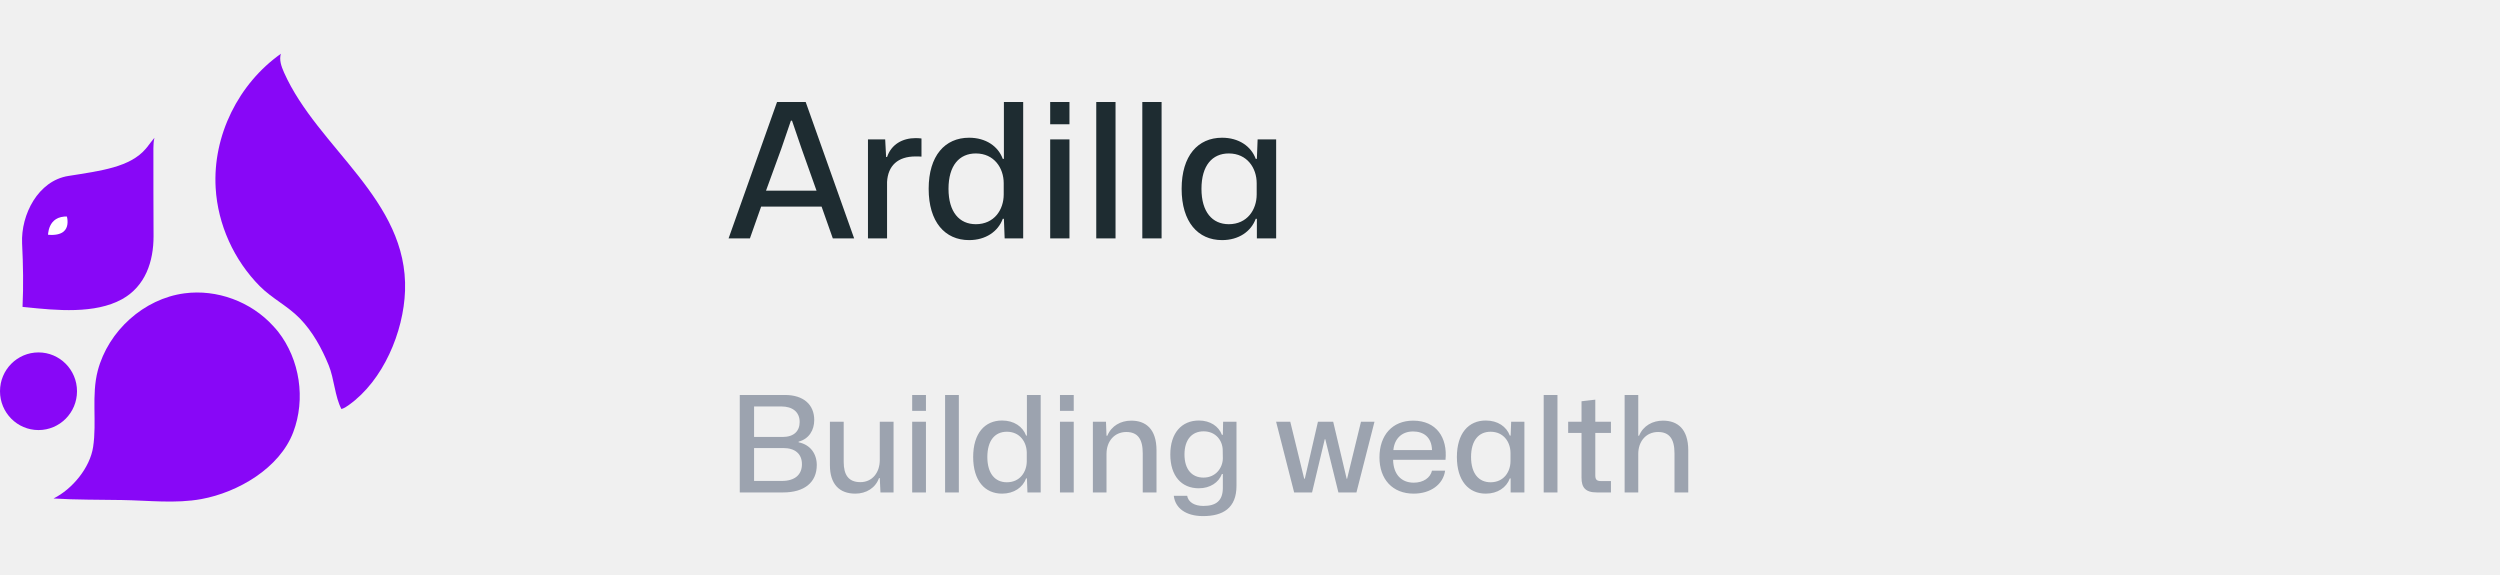
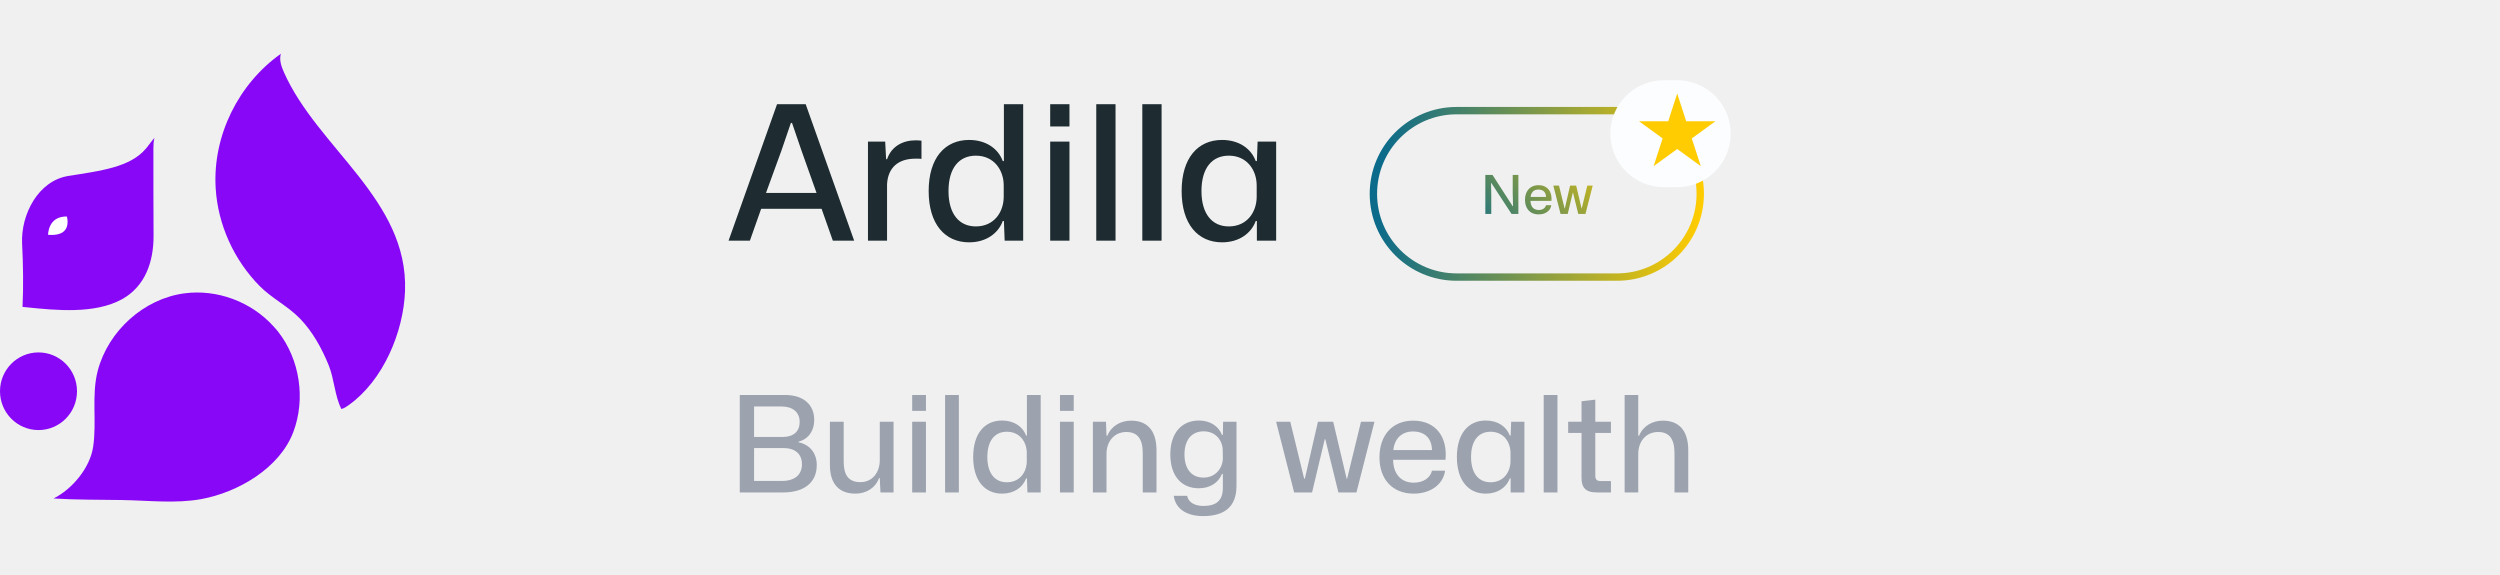
<svg xmlns="http://www.w3.org/2000/svg" width="187" height="43" viewBox="0 0 187 43" fill="none">
  <path d="M11.474 11.082C11.474 13.276 11.474 15.477 11.486 17.671C11.486 19.564 10.877 21.406 9.133 22.378C7.096 23.504 4.204 23.216 1.933 22.98C1.844 22.98 1.768 22.96 1.685 22.954C1.761 21.374 1.73 19.775 1.653 18.201C1.558 16.065 2.84 13.52 5.117 13.161C7.585 12.771 9.735 12.502 10.903 11.127C10.941 11.089 10.979 11.044 11.011 10.999C11.182 10.763 11.366 10.539 11.55 10.309C11.493 10.558 11.474 10.82 11.474 11.076V11.082Z" fill="#8807F7" />
  <path d="M4.01 37.287C5.71 37.395 7.423 37.37 9.123 37.402C11.109 37.434 13.145 37.683 15.061 37.331C17.814 36.826 20.91 35.016 21.932 32.336C22.877 29.854 22.433 26.893 20.802 24.808C20.688 24.667 20.568 24.526 20.434 24.386C18.785 22.569 16.229 21.616 13.793 21.942C10.766 22.345 8.102 24.744 7.315 27.718C6.827 29.573 7.252 31.543 6.966 33.43C6.732 34.99 5.406 36.59 4.004 37.287H4.01Z" fill="#8807F7" />
  <path d="M21.016 4C20.863 4.467 21.047 4.972 21.244 5.42C23.769 11.093 30.532 14.931 30.297 21.75C30.189 24.832 28.666 28.453 26.11 30.282C25.926 30.416 25.755 30.532 25.539 30.596C25.05 29.674 25 28.331 24.587 27.321C24.067 26.048 23.382 24.8 22.424 23.816C21.504 22.875 20.356 22.332 19.436 21.41C17.508 19.466 16.29 16.805 16.131 14.055C15.903 10.14 17.844 6.251 21.022 4.013L21.016 4Z" fill="#8807F7" />
-   <path d="M3.457 17.686C3.457 17.686 3.368 15.978 5.107 16.061C5.107 16.061 5.741 17.929 3.457 17.686V17.686Z" fill="white" stroke="#8807F7" stroke-width="0.267" stroke-miterlimit="10" />
+   <path d="M3.457 17.686C3.457 17.686 3.368 15.978 5.107 16.061C5.107 16.061 5.741 17.929 3.457 17.686Z" fill="white" stroke="#8807F7" stroke-width="0.267" stroke-miterlimit="10" />
  <path d="M2.88 32.169C4.471 32.169 5.76 30.869 5.76 29.265C5.76 27.661 4.471 26.361 2.88 26.361C1.289 26.361 0 27.661 0 29.265C0 30.869 1.289 32.169 2.88 32.169Z" fill="#8807F7" />
-   <path d="M54.497 17.834H56.093L56.933 15.454H61.455L62.295 17.834H63.891L60.265 7.628H58.123L54.497 17.834ZM57.297 14.264L58.445 11.114L59.159 9.028H59.243L59.957 11.114L61.077 14.264H57.297ZM64.924 17.834H66.352V13.606C66.421 12.388 67.163 11.702 68.48 11.702C68.647 11.702 68.816 11.702 68.927 11.716V10.358C68.802 10.344 68.662 10.33 68.493 10.33C67.513 10.33 66.674 10.792 66.352 11.744H66.281L66.212 10.428H64.924V17.834ZM72.488 17.96C73.734 17.96 74.658 17.316 75.008 16.364H75.092L75.148 17.834H76.534V7.628H75.092V11.884H75.008C74.658 10.932 73.734 10.302 72.488 10.302C70.682 10.302 69.464 11.646 69.464 14.124C69.464 16.602 70.682 17.96 72.488 17.96ZM72.992 16.77C71.76 16.77 70.948 15.86 70.948 14.124C70.948 12.374 71.76 11.478 72.992 11.478C74.364 11.478 75.078 12.57 75.078 13.704V14.544C75.078 15.692 74.364 16.77 72.992 16.77ZM78.554 9.294H79.996V7.628H78.554V9.294ZM78.554 17.834H79.996V10.428H78.554V17.834ZM82 17.834H83.442V7.628H82V17.834ZM85.445 17.834H86.887V7.628H85.445V17.834ZM91.41 17.96C92.656 17.96 93.58 17.316 93.93 16.364H94.014V17.834H95.456V10.428H94.07L94.014 11.884H93.93C93.58 10.932 92.656 10.302 91.41 10.302C89.604 10.302 88.386 11.646 88.386 14.124C88.386 16.602 89.604 17.96 91.41 17.96ZM91.914 16.77C90.682 16.77 89.87 15.86 89.87 14.124C89.87 12.374 90.682 11.478 91.914 11.478C93.286 11.478 94 12.57 94 13.704V14.544C94 15.692 93.286 16.77 91.914 16.77Z" fill="#1E2C31" />
  <path d="M55.335 36.834H58.585C60.155 36.834 61.095 36.094 61.095 34.784C61.095 33.954 60.625 33.264 59.735 33.084V33.034C60.515 32.834 60.905 32.174 60.905 31.414C60.905 30.294 60.135 29.544 58.715 29.544H55.335V36.834ZM56.405 32.684V30.404H58.455C59.275 30.404 59.815 30.814 59.815 31.564C59.815 32.234 59.395 32.684 58.545 32.684H56.405ZM56.405 35.974V33.514H58.595C59.465 33.514 59.985 33.944 59.985 34.724C59.985 35.464 59.505 35.974 58.485 35.974H56.405ZM63.978 36.924C64.798 36.924 65.488 36.494 65.748 35.764H65.808L65.858 36.834H66.838V31.544H65.808V34.404C65.808 35.374 65.228 36.064 64.358 36.064C63.468 36.064 63.108 35.524 63.108 34.544V31.544H62.078V34.804C62.078 36.204 62.778 36.924 63.978 36.924ZM68.231 30.734H69.261V29.544H68.231V30.734ZM68.231 36.834H69.261V31.544H68.231V36.834ZM70.692 36.834H71.722V29.544H70.692V36.834ZM74.953 36.924C75.843 36.924 76.503 36.464 76.753 35.784H76.813L76.853 36.834H77.843V29.544H76.813V32.584H76.753C76.503 31.904 75.843 31.454 74.953 31.454C73.663 31.454 72.793 32.414 72.793 34.184C72.793 35.954 73.663 36.924 74.953 36.924ZM75.313 36.074C74.433 36.074 73.853 35.424 73.853 34.184C73.853 32.934 74.433 32.294 75.313 32.294C76.293 32.294 76.803 33.074 76.803 33.884V34.484C76.803 35.304 76.293 36.074 75.313 36.074ZM79.286 30.734H80.316V29.544H79.286V30.734ZM79.286 36.834H80.316V31.544H79.286V36.834ZM81.747 36.834H82.767V33.944C82.767 33.034 83.337 32.314 84.247 32.314C85.087 32.314 85.477 32.824 85.477 33.904V36.834H86.507V33.694C86.507 32.074 85.697 31.464 84.617 31.464C83.837 31.464 83.137 31.844 82.827 32.594H82.767L82.727 31.544H81.747V36.834ZM89.989 38.604C91.479 38.604 92.489 38.004 92.489 36.344V31.544H91.489L91.469 32.524H91.399C91.159 31.884 90.519 31.454 89.679 31.454C88.399 31.454 87.539 32.374 87.539 33.994C87.539 35.604 88.379 36.524 89.669 36.524C90.509 36.524 91.159 36.094 91.399 35.454H91.469V36.484C91.469 37.464 90.959 37.844 90.009 37.844C89.339 37.844 88.879 37.554 88.799 37.084H87.799C87.909 38.024 88.719 38.604 89.989 38.604ZM90.019 35.724C89.159 35.724 88.599 35.114 88.599 33.994C88.599 32.894 89.149 32.264 90.029 32.264C90.959 32.264 91.449 32.974 91.459 33.664L91.469 34.304C91.449 35.004 90.939 35.724 90.019 35.724ZM96.802 36.834H98.142L99.092 32.854H99.132L100.112 36.834H101.462L102.812 31.544H101.802L100.762 35.814H100.732L99.722 31.544H98.582L97.602 35.804H97.552L96.512 31.544H95.452L96.802 36.834ZM105.744 36.924C106.994 36.924 107.954 36.244 108.094 35.204H107.114C106.984 35.754 106.454 36.104 105.744 36.104C104.824 36.104 104.224 35.484 104.204 34.394H108.124C108.284 32.734 107.444 31.464 105.704 31.464C104.154 31.464 103.184 32.544 103.184 34.214C103.184 35.844 104.154 36.924 105.744 36.924ZM105.694 32.274C106.474 32.274 107.084 32.684 107.114 33.664H104.224C104.304 32.804 104.864 32.274 105.694 32.274ZM111.135 36.924C112.025 36.924 112.685 36.464 112.935 35.784H112.995V36.834H114.025V31.544H113.035L112.995 32.584H112.935C112.685 31.904 112.025 31.454 111.135 31.454C109.845 31.454 108.975 32.414 108.975 34.184C108.975 35.954 109.845 36.924 111.135 36.924ZM111.495 36.074C110.615 36.074 110.035 35.424 110.035 34.184C110.035 32.934 110.615 32.294 111.495 32.294C112.475 32.294 112.985 33.074 112.985 33.884V34.484C112.985 35.304 112.475 36.074 111.495 36.074ZM115.468 36.834H116.498V29.544H115.468V36.834ZM119.438 36.834H120.498V35.984H119.778C119.448 35.984 119.328 35.894 119.328 35.544V32.384H120.498V31.544H119.328V29.894L118.298 30.014V31.544H117.298V32.384H118.298V35.734C118.298 36.444 118.568 36.834 119.438 36.834ZM121.522 36.834H122.542V33.944C122.542 33.034 123.112 32.314 124.022 32.314C124.862 32.314 125.252 32.824 125.252 33.904V36.834H126.282V33.694C126.282 32.074 125.472 31.464 124.392 31.464C123.612 31.464 122.912 31.844 122.602 32.594H122.542V29.544H121.522V36.834Z" fill="#9CA3AF" />
+   <path d="M54.497 18H56.093L56.933 15.62H61.455L62.295 18H63.891L60.265 7.794H58.123L54.497 18ZM57.297 14.43L58.445 11.28L59.159 9.194H59.243L59.957 11.28L61.077 14.43H57.297ZM64.924 18H66.352V13.772C66.421 12.554 67.163 11.868 68.48 11.868C68.647 11.868 68.816 11.868 68.927 11.882V10.524C68.802 10.51 68.662 10.496 68.493 10.496C67.513 10.496 66.674 10.958 66.352 11.91H66.281L66.212 10.594H64.924V18ZM72.488 18.126C73.734 18.126 74.658 17.482 75.008 16.53H75.092L75.148 18H76.534V7.794H75.092V12.05H75.008C74.658 11.098 73.734 10.468 72.488 10.468C70.682 10.468 69.464 11.812 69.464 14.29C69.464 16.768 70.682 18.126 72.488 18.126ZM72.992 16.936C71.76 16.936 70.948 16.026 70.948 14.29C70.948 12.54 71.76 11.644 72.992 11.644C74.364 11.644 75.078 12.736 75.078 13.87V14.71C75.078 15.858 74.364 16.936 72.992 16.936ZM78.554 9.46H79.996V7.794H78.554V9.46ZM78.554 18H79.996V10.594H78.554V18ZM82 18H83.442V7.794H82V18ZM85.445 18H86.887V7.794H85.445V18ZM91.41 18.126C92.656 18.126 93.58 17.482 93.93 16.53H94.014V18H95.456V10.594H94.07L94.014 12.05H93.93C93.58 11.098 92.656 10.468 91.41 10.468C89.604 10.468 88.386 11.812 88.386 14.29C88.386 16.768 89.604 18.126 91.41 18.126ZM91.914 16.936C90.682 16.936 89.87 16.026 89.87 14.29C89.87 12.54 90.682 11.644 91.914 11.644C93.286 11.644 94 12.736 94 13.87V14.71C94 15.858 93.286 16.936 91.914 16.936Z" fill="#1E2C31" />
+   <path d="M111.103 16V13.084H111.639L113.147 15.42H113.175L113.151 14.444V13.084H113.575V16H113.063L111.555 13.692H111.531L111.547 14.6V16H111.103ZM115.095 16.036C114.885 16.036 114.702 15.992 114.547 15.904C114.395 15.813 114.278 15.687 114.195 15.524C114.113 15.359 114.071 15.168 114.071 14.952C114.071 14.728 114.113 14.533 114.195 14.368C114.278 14.203 114.394 14.076 114.543 13.988C114.695 13.897 114.874 13.852 115.079 13.852C115.311 13.852 115.502 13.904 115.651 14.008C115.803 14.109 115.913 14.249 115.979 14.428C116.046 14.604 116.069 14.803 116.047 15.024H114.479C114.482 15.168 114.509 15.292 114.559 15.396C114.61 15.497 114.681 15.575 114.771 15.628C114.865 15.681 114.973 15.708 115.095 15.708C115.237 15.708 115.357 15.676 115.455 15.612C115.554 15.545 115.617 15.457 115.643 15.348H116.035C116.017 15.487 115.965 15.608 115.879 15.712C115.794 15.813 115.683 15.893 115.547 15.952C115.414 16.008 115.263 16.036 115.095 16.036ZM114.483 14.792L114.443 14.732H115.683L115.643 14.8C115.649 14.653 115.626 14.535 115.575 14.444C115.527 14.351 115.459 14.283 115.371 14.24C115.286 14.197 115.187 14.176 115.075 14.176C114.958 14.176 114.855 14.201 114.767 14.252C114.679 14.3 114.611 14.371 114.563 14.464C114.515 14.557 114.489 14.667 114.483 14.792ZM116.73 16L116.19 13.884H116.614L117.03 15.588H117.05L117.442 13.884H117.898L118.302 15.592H118.314L118.73 13.884H119.134L118.594 16H118.054L117.662 14.408H117.646L117.266 16H116.73Z" fill="url(#paint0_linear_2451_28199)" />
+   <rect x="102.73" y="8.276" width="24.449" height="12.449" rx="6.224" stroke="url(#paint1_linear_2451_28199)" stroke-width="0.551" />
+   <rect x="120.455" y="6" width="9" height="8" rx="4" fill="#FBFDFE" />
+   <path d="M125.455 7L126.128 9.073H128.308L126.545 10.354L127.218 12.427L125.455 11.146L123.691 12.427L124.365 10.354L122.602 9.073H124.781L125.455 7Z" fill="#FFCC01" />
+   <defs>
+     <linearGradient id="paint0_linear_2451_28199" x1="105.955" y1="13" x2="114.993" y2="4.612" gradientUnits="userSpaceOnUse">
+       <stop stop-color="#0C6B8A" />
+       <stop offset="1" stop-color="#FFCC00" />
+     </linearGradient>
+     <linearGradient id="paint1_linear_2451_28199" x1="103.73" y1="7.306" x2="127.659" y2="8.756" gradientUnits="userSpaceOnUse">
+       <stop stop-color="#0C6B8A" />
+       <stop offset="1" stop-color="#FFCC00" />
+     </linearGradient>
+   </defs>
</svg>
